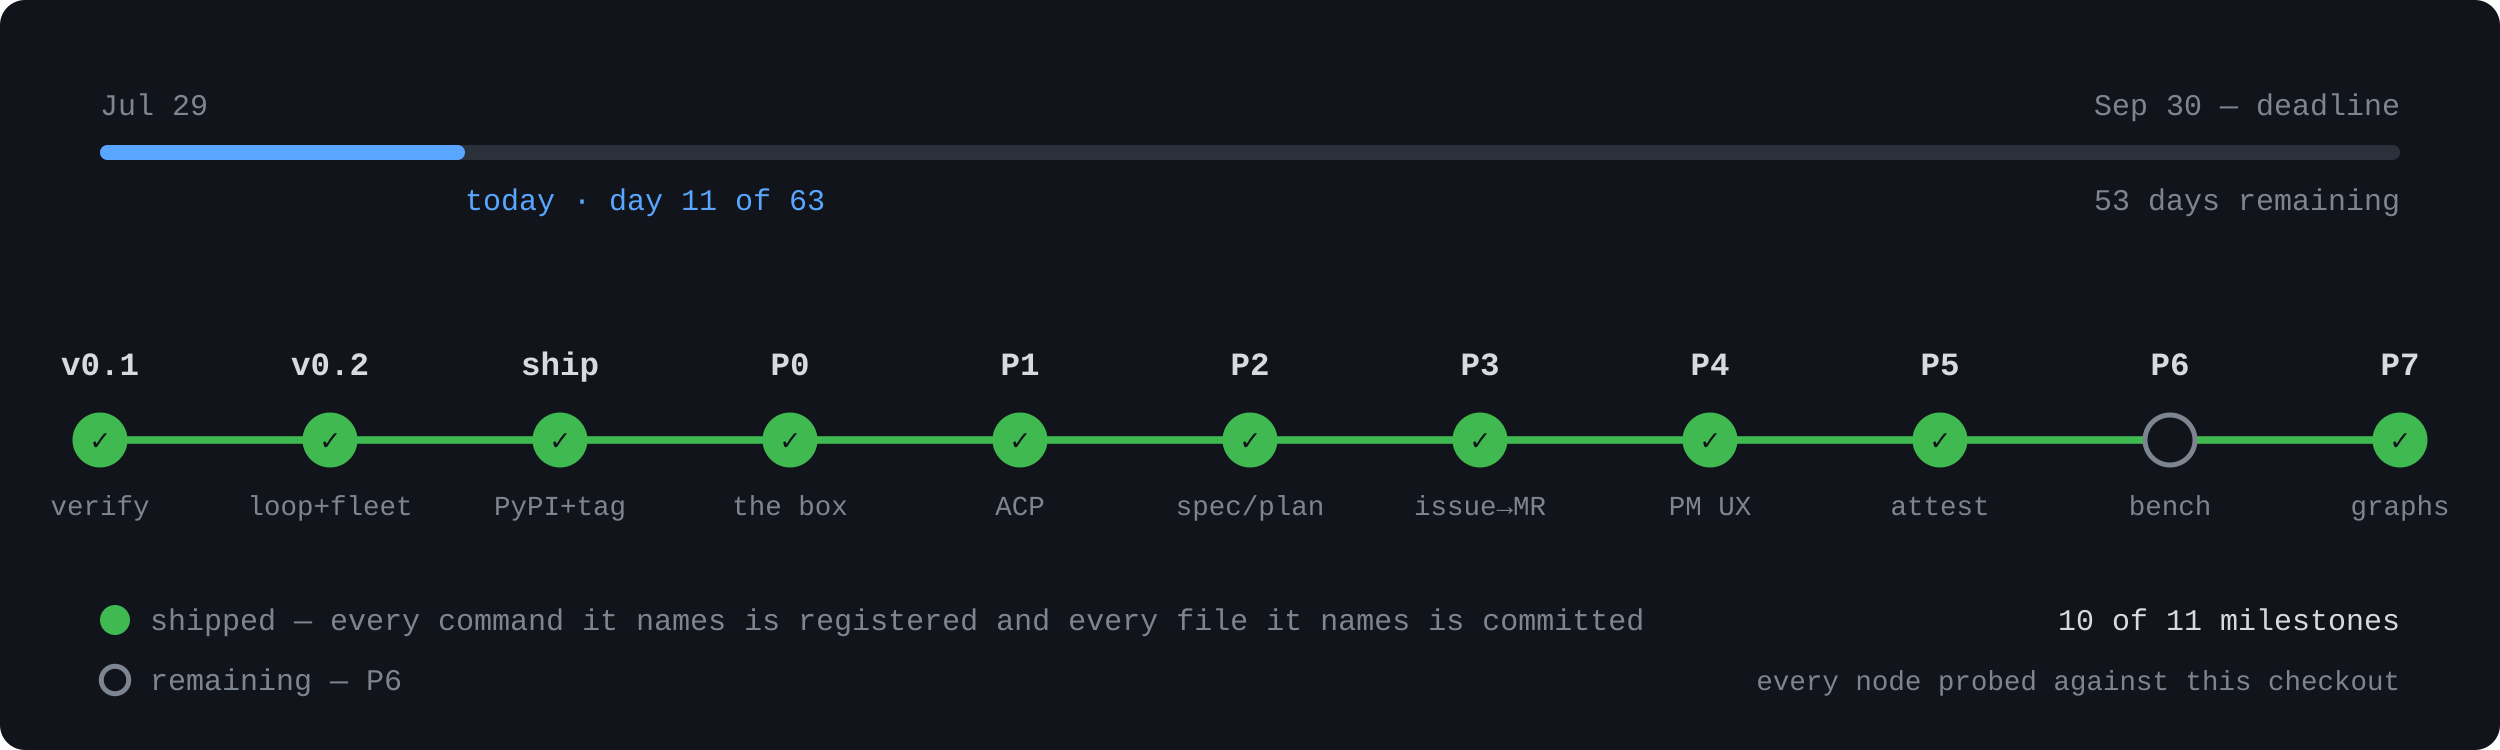
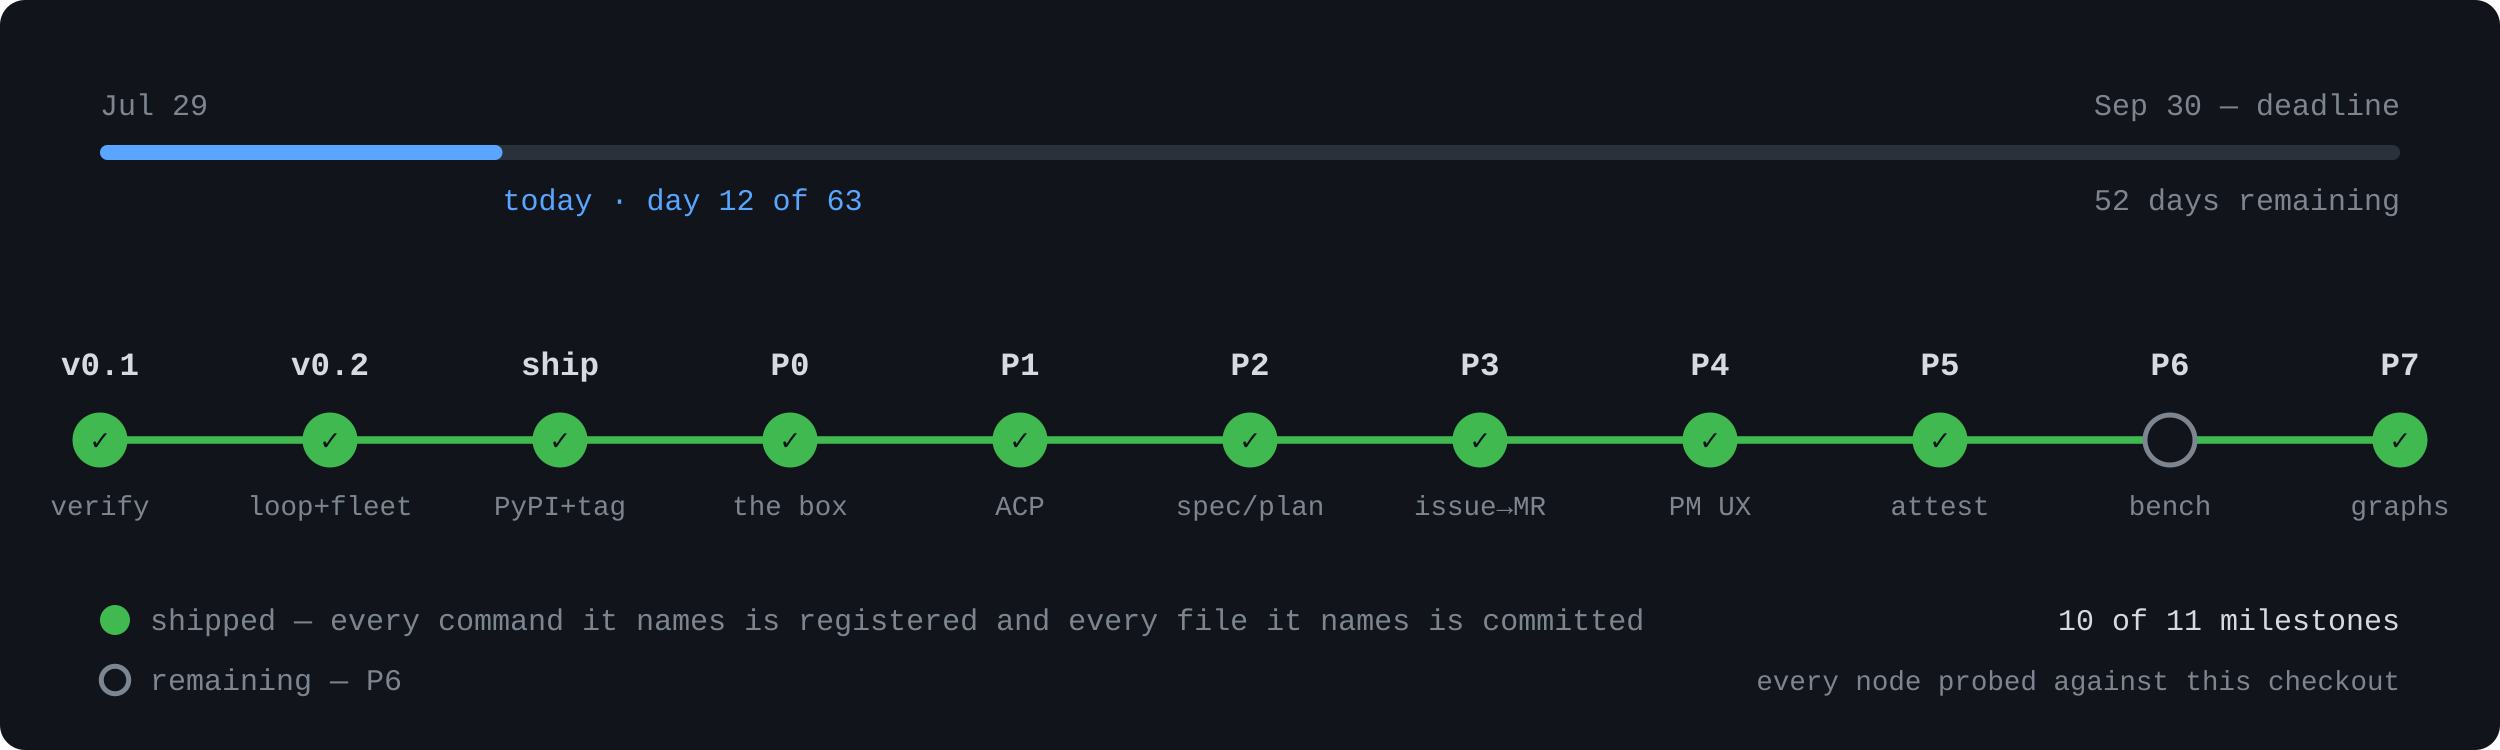
<svg xmlns="http://www.w3.org/2000/svg" width="1000" height="300" viewBox="0 0 1000 300" font-family="ui-monospace,SFMono-Regular,'SF Mono',Menlo,Consolas,'Liberation Mono',monospace" role="img" aria-label="Wringer roadmap — 10 of 11 milestones shipped">
  <rect width="100%" height="100%" rx="10" fill="#11141a" />
  <text x="40" y="46" fill="#7d8590" font-size="12">Jul 29</text>
  <text x="960" y="46" fill="#7d8590" font-size="12" text-anchor="end">Sep 30 — deadline</text>
  <rect x="40" y="58" width="920" height="6" rx="3" fill="#2b313b" />
-   <rect x="40" y="58" width="146" height="6" rx="3" fill="#58a6ff" />
-   <text x="186" y="84" fill="#58a6ff" font-size="12">today · day 11 of 63</text>
-   <text x="960" y="84" fill="#7d8590" font-size="12" text-anchor="end">53 days remaining</text>
+   <rect x="40" y="58" width="161" height="6" rx="3" fill="#58a6ff" />
+   <text x="201" y="84" fill="#58a6ff" font-size="12">today · day 12 of 63</text>
+   <text x="960" y="84" fill="#7d8590" font-size="12" text-anchor="end">52 days remaining</text>
  <line x1="40" y1="176" x2="960" y2="176" stroke="#2b313b" stroke-width="3" />
  <line x1="40" y1="176" x2="960" y2="176" stroke="#3fb950" stroke-width="3" />
  <text x="40" y="150" fill="#d7dae0" font-size="13" font-weight="600" text-anchor="middle">v0.1</text>
  <circle cx="40" cy="176" r="11" fill="#3fb950" />
  <text x="40" y="180" fill="#11141a" font-size="12" font-weight="700" text-anchor="middle">✓</text>
  <text x="40" y="206" fill="#7d8590" font-size="11" text-anchor="middle">verify</text>
  <text x="132" y="150" fill="#d7dae0" font-size="13" font-weight="600" text-anchor="middle">v0.2</text>
  <circle cx="132" cy="176" r="11" fill="#3fb950" />
  <text x="132" y="180" fill="#11141a" font-size="12" font-weight="700" text-anchor="middle">✓</text>
  <text x="132" y="206" fill="#7d8590" font-size="11" text-anchor="middle">loop+fleet</text>
  <text x="224" y="150" fill="#d7dae0" font-size="13" font-weight="600" text-anchor="middle">ship</text>
  <circle cx="224" cy="176" r="11" fill="#3fb950" />
  <text x="224" y="180" fill="#11141a" font-size="12" font-weight="700" text-anchor="middle">✓</text>
  <text x="224" y="206" fill="#7d8590" font-size="11" text-anchor="middle">PyPI+tag</text>
  <text x="316" y="150" fill="#d7dae0" font-size="13" font-weight="600" text-anchor="middle">P0</text>
  <circle cx="316" cy="176" r="11" fill="#3fb950" />
  <text x="316" y="180" fill="#11141a" font-size="12" font-weight="700" text-anchor="middle">✓</text>
  <text x="316" y="206" fill="#7d8590" font-size="11" text-anchor="middle">the box</text>
  <text x="408" y="150" fill="#d7dae0" font-size="13" font-weight="600" text-anchor="middle">P1</text>
  <circle cx="408" cy="176" r="11" fill="#3fb950" />
  <text x="408" y="180" fill="#11141a" font-size="12" font-weight="700" text-anchor="middle">✓</text>
  <text x="408" y="206" fill="#7d8590" font-size="11" text-anchor="middle">ACP</text>
  <text x="500" y="150" fill="#d7dae0" font-size="13" font-weight="600" text-anchor="middle">P2</text>
  <circle cx="500" cy="176" r="11" fill="#3fb950" />
  <text x="500" y="180" fill="#11141a" font-size="12" font-weight="700" text-anchor="middle">✓</text>
  <text x="500" y="206" fill="#7d8590" font-size="11" text-anchor="middle">spec/plan</text>
  <text x="592" y="150" fill="#d7dae0" font-size="13" font-weight="600" text-anchor="middle">P3</text>
  <circle cx="592" cy="176" r="11" fill="#3fb950" />
  <text x="592" y="180" fill="#11141a" font-size="12" font-weight="700" text-anchor="middle">✓</text>
  <text x="592" y="206" fill="#7d8590" font-size="11" text-anchor="middle">issue→MR</text>
  <text x="684" y="150" fill="#d7dae0" font-size="13" font-weight="600" text-anchor="middle">P4</text>
  <circle cx="684" cy="176" r="11" fill="#3fb950" />
  <text x="684" y="180" fill="#11141a" font-size="12" font-weight="700" text-anchor="middle">✓</text>
  <text x="684" y="206" fill="#7d8590" font-size="11" text-anchor="middle">PM UX</text>
  <text x="776" y="150" fill="#d7dae0" font-size="13" font-weight="600" text-anchor="middle">P5</text>
  <circle cx="776" cy="176" r="11" fill="#3fb950" />
  <text x="776" y="180" fill="#11141a" font-size="12" font-weight="700" text-anchor="middle">✓</text>
  <text x="776" y="206" fill="#7d8590" font-size="11" text-anchor="middle">attest</text>
  <text x="868" y="150" fill="#d7dae0" font-size="13" font-weight="600" text-anchor="middle">P6</text>
  <circle cx="868" cy="176" r="10" fill="#11141a" stroke="#7d8590" stroke-width="2" />
  <text x="868" y="206" fill="#7d8590" font-size="11" text-anchor="middle">bench</text>
  <text x="960" y="150" fill="#d7dae0" font-size="13" font-weight="600" text-anchor="middle">P7</text>
  <circle cx="960" cy="176" r="11" fill="#3fb950" />
  <text x="960" y="180" fill="#11141a" font-size="12" font-weight="700" text-anchor="middle">✓</text>
  <text x="960" y="206" fill="#7d8590" font-size="11" text-anchor="middle">graphs</text>
  <circle cx="46" cy="248" r="6" fill="#3fb950" />
  <text x="60" y="252" fill="#7d8590" font-size="12">shipped — every command it names is registered and every file it names is committed</text>
  <circle cx="46" cy="272" r="5.5" fill="#11141a" stroke="#7d8590" stroke-width="2" />
  <text x="60" y="276" fill="#7d8590" font-size="12">remaining — P6</text>
  <text x="960" y="252" fill="#d7dae0" font-size="12" text-anchor="end">10 of 11 milestones</text>
  <text x="960" y="276" fill="#7d8590" font-size="11" text-anchor="end">every node probed against this checkout</text>
</svg>
